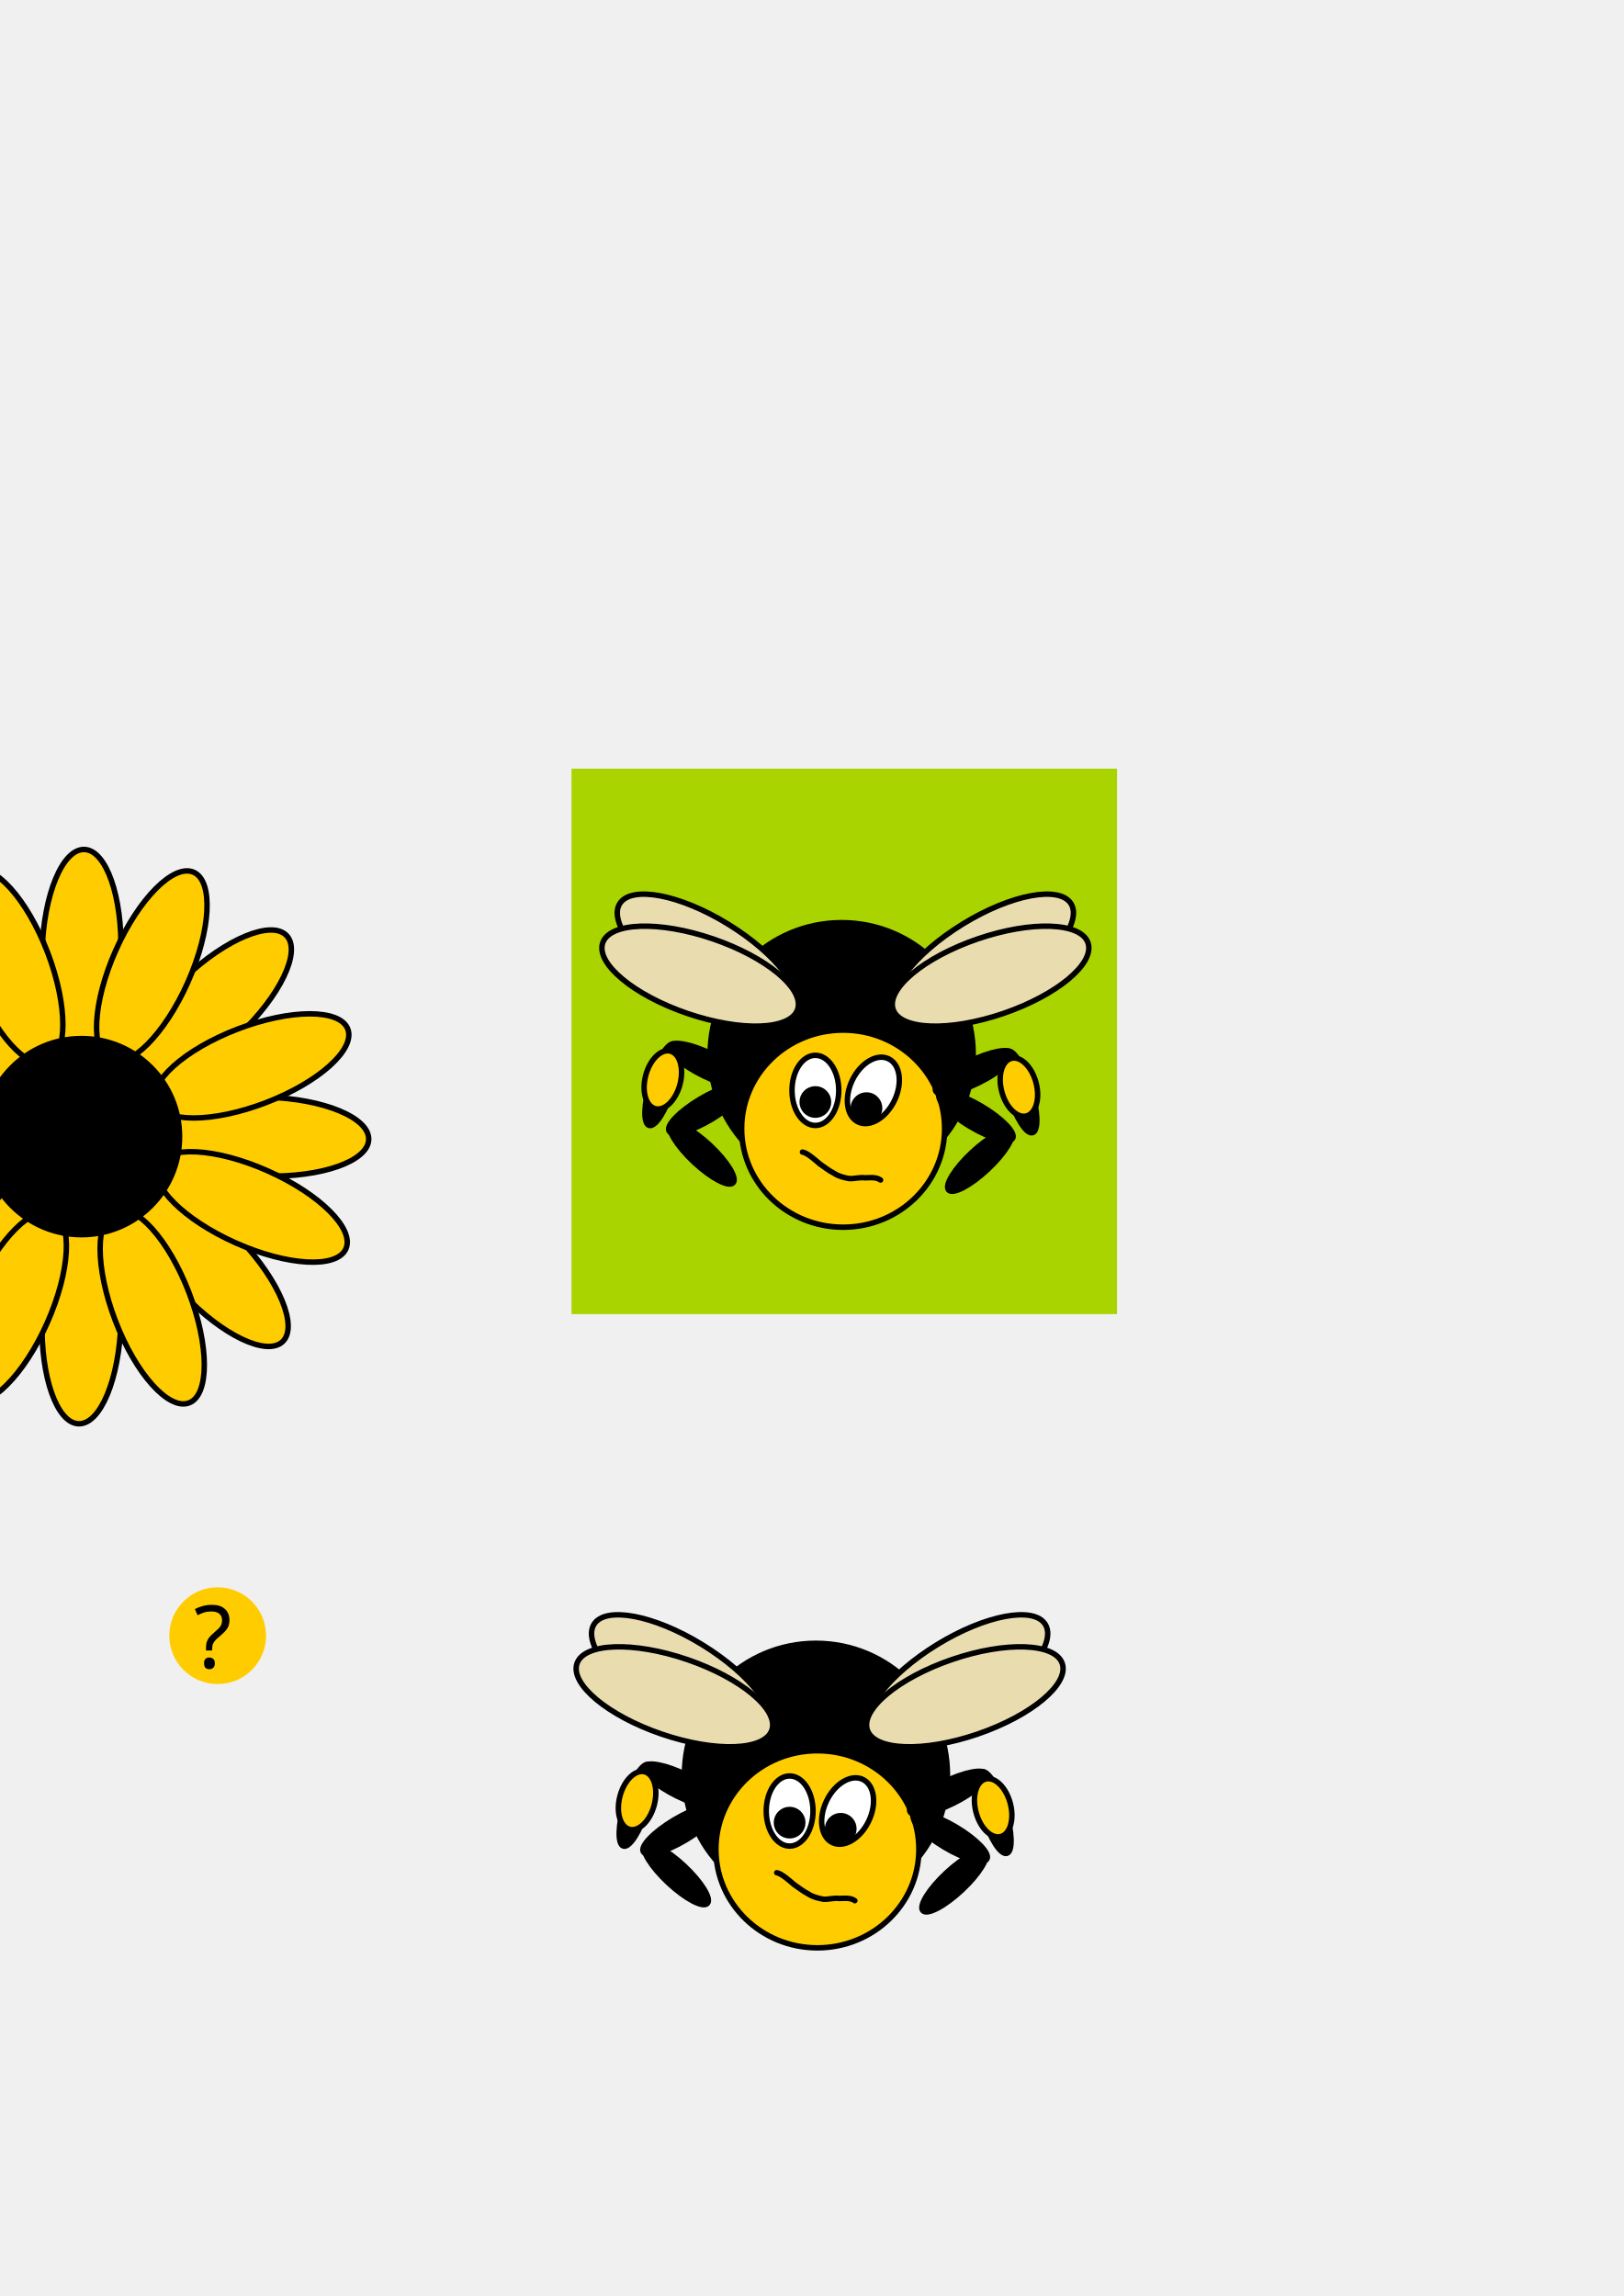
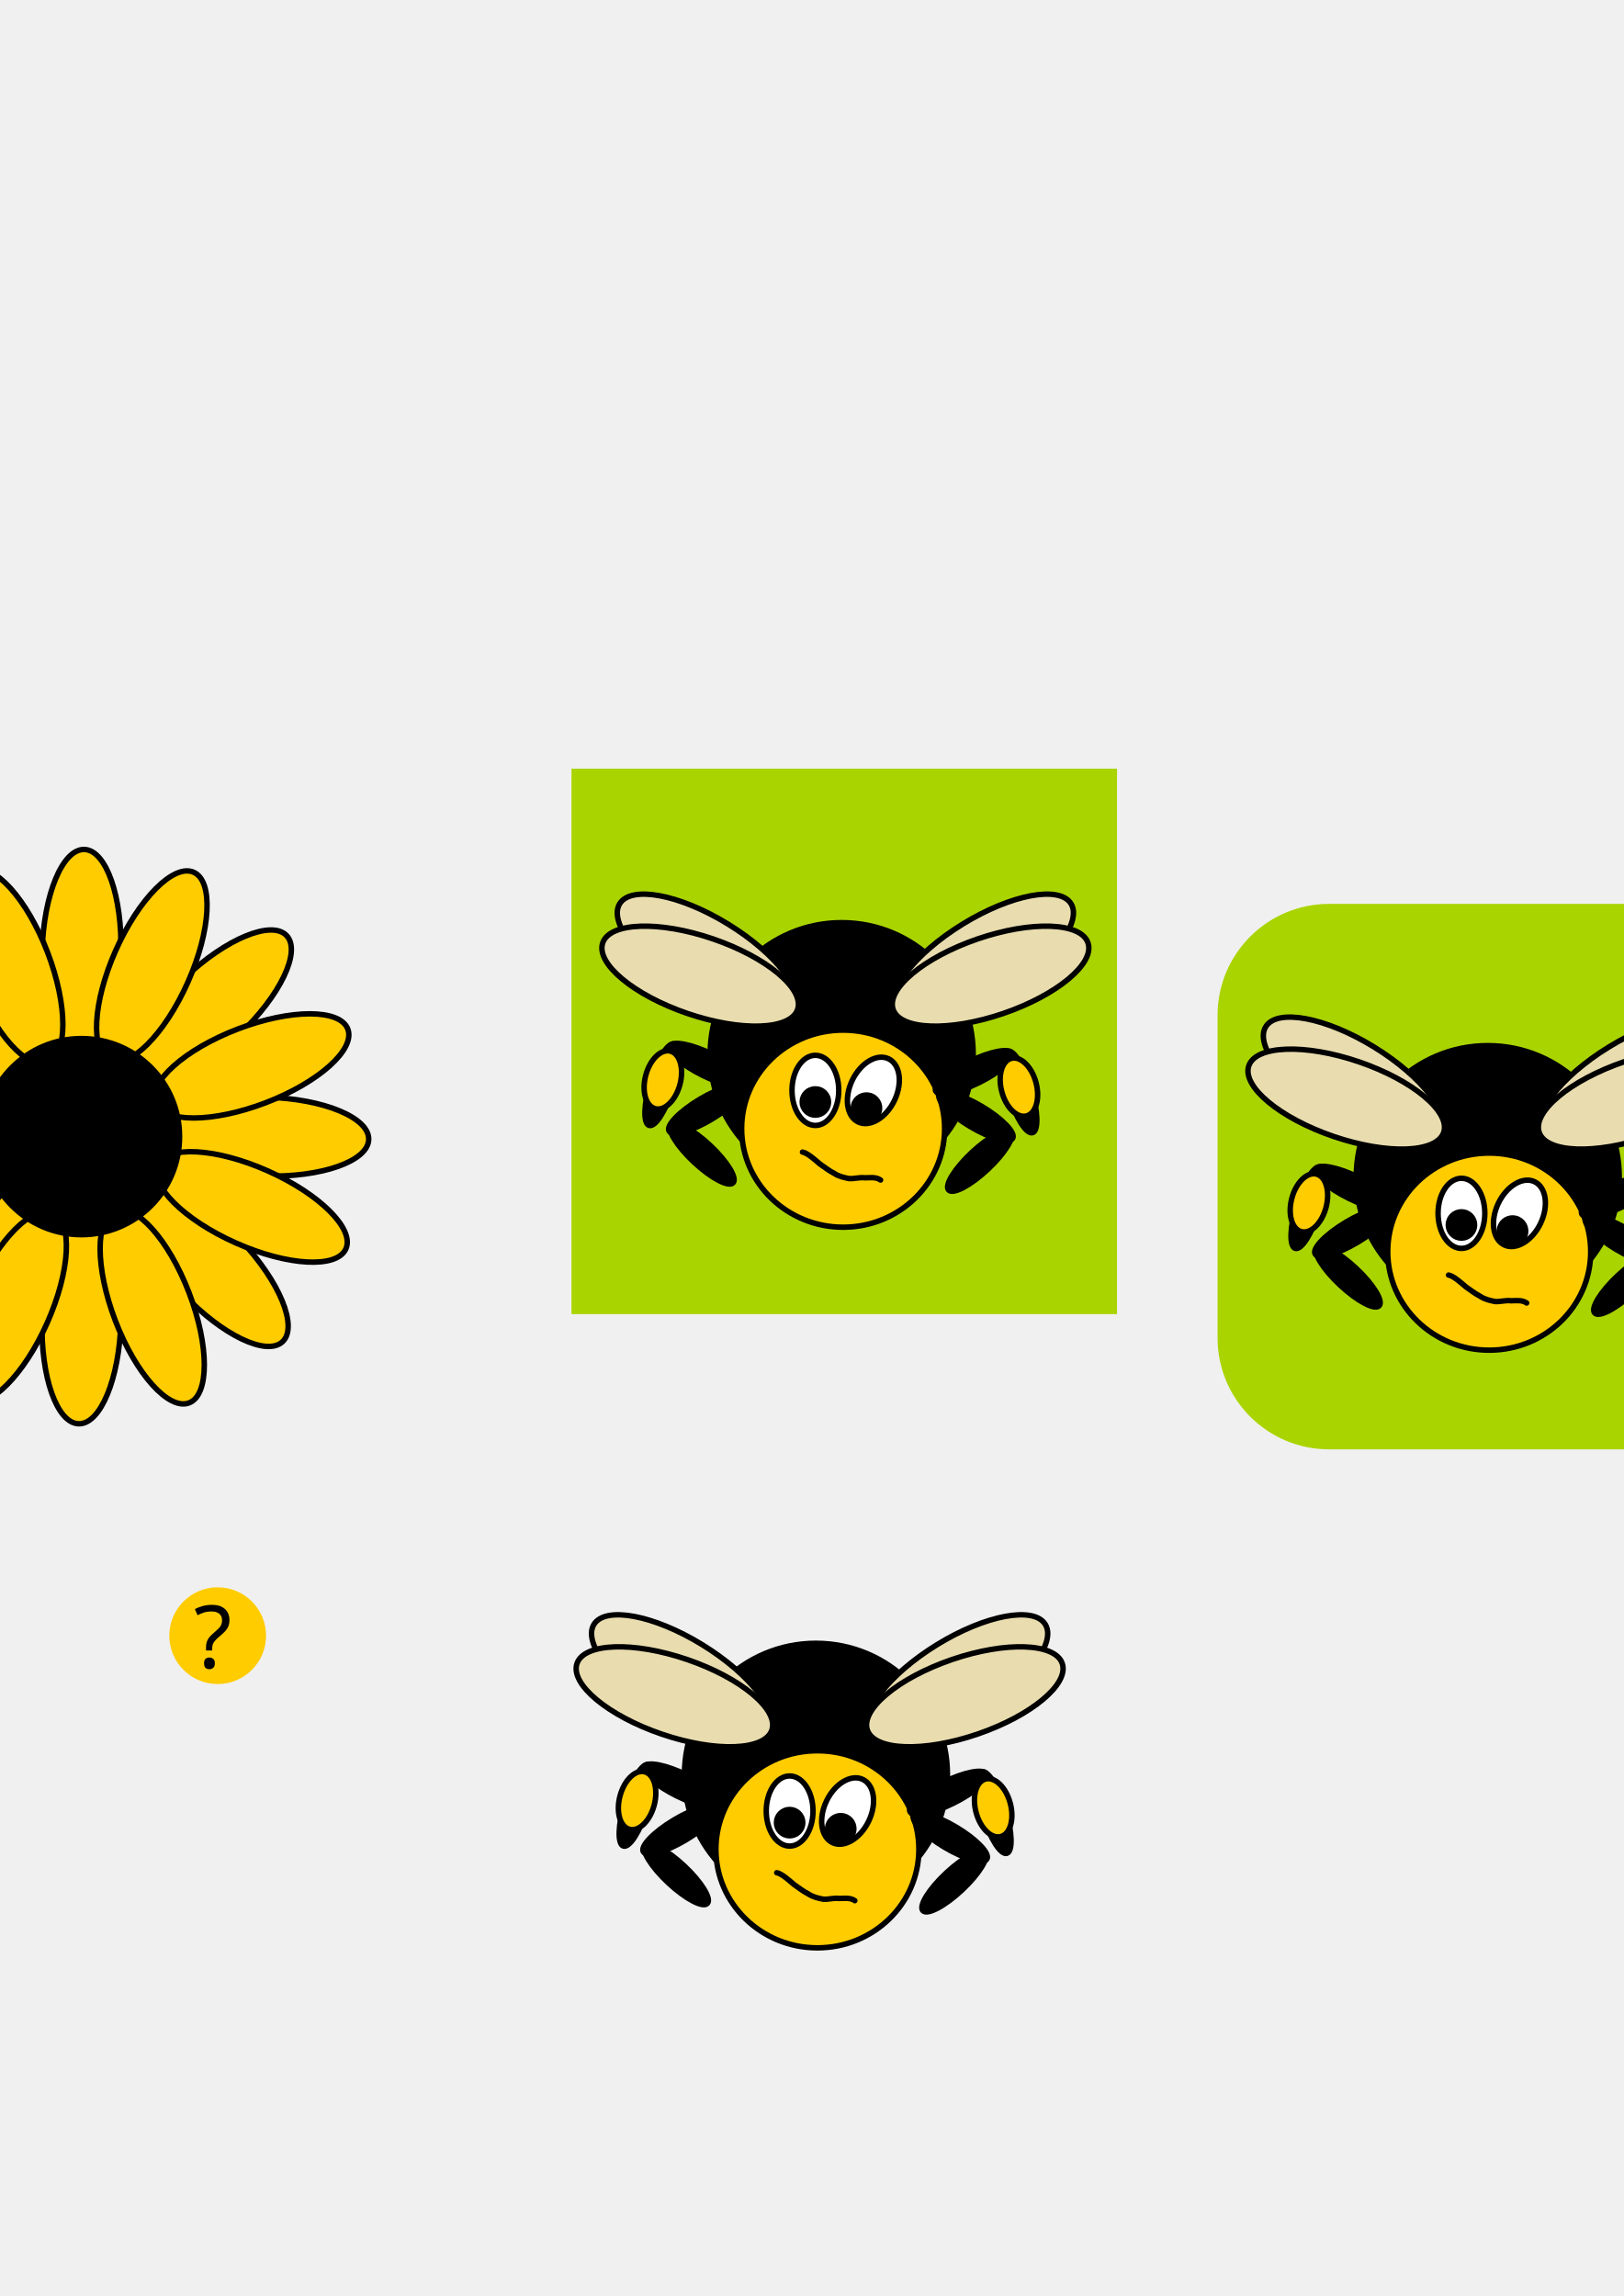
<svg xmlns="http://www.w3.org/2000/svg" width="210mm" height="297mm" viewBox="0 0 210 297" version="1.1" id="svg8">
  <defs id="defs2" />
  <g id="layer1">
    <circle style="opacity:1;fill:#ffcc00;fill-opacity:1;stroke:none;stroke-width:0.706;stroke-linecap:round;stroke-linejoin:round;stroke-miterlimit:4;stroke-dasharray:none;stroke-opacity:1" id="path1358" cx="28.154" cy="211.584" r="6.256" />
-     <rect style="opacity:1;fill:#aad400;fill-opacity:1;stroke:none;stroke-width:0.706;stroke-linecap:round;stroke-linejoin:round;stroke-miterlimit:4;stroke-dasharray:none;stroke-opacity:1" id="rect938" width="70.556" height="70.556" x="73.912" y="99.431" />
+     <rect style="opacity:1;fill:#aad400;fill-opacity:1;stroke:none;stroke-width:1;stroke-linecap:round;stroke-linejoin:round;stroke-miterlimit:4;stroke-dasharray:none;stroke-opacity:1" id="rect938" width="70.556" height="70.556" x="73.912" y="99.431" />
    <circle style="opacity:1;fill:#000000;fill-opacity:1;stroke:#000000;stroke-width:0.706;stroke-linecap:round;stroke-linejoin:round;stroke-miterlimit:4;stroke-dasharray:none;stroke-opacity:1" id="path815" cx="108.857" cy="136.36" r="17.009" />
    <ellipse cy="145.999" cx="109.046" id="circle823" style="opacity:1;fill:#ffcc00;fill-opacity:1;stroke:#000000;stroke-width:0.706;stroke-linecap:round;stroke-linejoin:round;stroke-miterlimit:4;stroke-dasharray:none;stroke-opacity:1" rx="13.125" ry="12.747" />
    <ellipse style="opacity:1;fill:#ffffff;fill-opacity:1;stroke:#000000;stroke-width:0.706;stroke-linecap:round;stroke-linejoin:round;stroke-miterlimit:4;stroke-dasharray:none;stroke-opacity:1" id="path825" cx="105.455" cy="141.047" rx="3.024" ry="4.536" />
    <circle style="opacity:1;fill:#000000;fill-opacity:1;stroke:#000000;stroke-width:0.706;stroke-linecap:round;stroke-linejoin:round;stroke-miterlimit:4;stroke-dasharray:none;stroke-opacity:1" id="path827" cx="105.454" cy="142.55" r="1.701" />
    <ellipse ry="4.536" rx="3.024" cy="78.343" cx="162.836" id="ellipse829" style="opacity:1;fill:#ffffff;fill-opacity:1;stroke:#000000;stroke-width:0.706;stroke-linecap:round;stroke-linejoin:round;stroke-miterlimit:4;stroke-dasharray:none;stroke-opacity:1" transform="rotate(25.6182)" />
    <circle r="1.701" cy="80.8" cx="163.025" id="circle831" style="opacity:1;fill:#000000;fill-opacity:1;stroke:#000000;stroke-width:0.706;stroke-linecap:round;stroke-linejoin:round;stroke-miterlimit:4;stroke-dasharray:none;stroke-opacity:1" transform="rotate(25.6182)" />
    <path style="fill:none;fill-rule:evenodd;stroke:#000000;stroke-width:0.706;stroke-linecap:round;stroke-linejoin:miter;stroke-miterlimit:4;stroke-dasharray:none;stroke-opacity:1" d="m 103.788,149.028 c 0.606,0.077 1.776,1.125 2.205,1.504 0.615,0.424 1.207,0.9 1.866,1.234 0.6,0.407 1.303,0.564 1.991,0.694 0.674,0.027 1.36,-0.197 2.028,-0.103 0.679,-0.011 1.422,-0.13 2.01,0.287" id="path857" />
    <g id="g897">
      <ellipse style="opacity:1;fill:#e9ddaf;fill-opacity:1;stroke:#000000;stroke-width:0.706;stroke-linecap:round;stroke-linejoin:round;stroke-miterlimit:4;stroke-dasharray:none;stroke-opacity:1" id="ellipse893" cx="142.816" cy="57.622" rx="13.317" ry="5.098" transform="rotate(31.57968)" />
      <ellipse transform="rotate(18.88087)" ry="5.098" rx="13.317" cy="90.174" cx="126.544" id="path889" style="opacity:1;fill:#e9ddaf;fill-opacity:1;stroke:#000000;stroke-width:0.706;stroke-linecap:round;stroke-linejoin:round;stroke-miterlimit:4;stroke-dasharray:none;stroke-opacity:1" />
    </g>
    <g id="g903" transform="matrix(-1,0,0,1,218.6681,0)">
      <ellipse transform="rotate(31.57968)" ry="5.098" rx="13.317" cy="57.622" cx="142.816" id="ellipse899" style="opacity:1;fill:#e9ddaf;fill-opacity:1;stroke:#000000;stroke-width:0.706;stroke-linecap:round;stroke-linejoin:round;stroke-miterlimit:4;stroke-dasharray:none;stroke-opacity:1" />
      <ellipse style="opacity:1;fill:#e9ddaf;fill-opacity:1;stroke:#000000;stroke-width:0.706;stroke-linecap:round;stroke-linejoin:round;stroke-miterlimit:4;stroke-dasharray:none;stroke-opacity:1" id="ellipse901" cx="126.544" cy="90.174" rx="13.317" ry="5.098" transform="rotate(18.88087)" />
    </g>
    <g id="g922">
      <ellipse transform="rotate(-30.8084)" ry="1.509" rx="5.514" cy="169.987" cx="4.898" id="path905" style="opacity:1;fill:#000000;fill-opacity:1;stroke:#000000;stroke-width:0.706;stroke-linecap:round;stroke-linejoin:round;stroke-miterlimit:4;stroke-dasharray:none;stroke-opacity:1" />
      <ellipse style="opacity:1;fill:#000000;fill-opacity:1;stroke:#000000;stroke-width:0.706;stroke-linecap:round;stroke-linejoin:round;stroke-miterlimit:4;stroke-dasharray:none;stroke-opacity:1" id="ellipse907" cx="-168.238" cy="-47.02" rx="5.514" ry="1.509" transform="rotate(-136.9296)" />
      <ellipse transform="rotate(-153.7428)" ry="1.509" rx="5.514" cy="-83.044" cx="-143.048" id="ellipse909" style="opacity:1;fill:#000000;fill-opacity:1;stroke:#000000;stroke-width:0.706;stroke-linecap:round;stroke-linejoin:round;stroke-miterlimit:4;stroke-dasharray:none;stroke-opacity:1" />
      <ellipse style="opacity:1;fill:#000000;fill-opacity:1;stroke:#000000;stroke-width:0.706;stroke-linecap:round;stroke-linejoin:round;stroke-miterlimit:4;stroke-dasharray:none;stroke-opacity:1" id="ellipse911" cx="108.944" cy="-123.056" rx="5.514" ry="1.509" transform="rotate(107.1009)" />
      <ellipse transform="rotate(14.86263)" ry="3.849" rx="2.289" cy="113.03" cx="118.692" id="path915" style="opacity:1;fill:#ffcc00;fill-opacity:1;stroke:#000000;stroke-width:0.706;stroke-linecap:round;stroke-linejoin:round;stroke-miterlimit:4;stroke-dasharray:none;stroke-opacity:1" />
    </g>
    <g id="g934" transform="matrix(-1,0,0,1,217.507,0.9363501)">
      <ellipse style="opacity:1;fill:#000000;fill-opacity:1;stroke:#000000;stroke-width:0.706;stroke-linecap:round;stroke-linejoin:round;stroke-miterlimit:4;stroke-dasharray:none;stroke-opacity:1" id="ellipse924" cx="4.898" cy="169.987" rx="5.514" ry="1.509" transform="rotate(-30.8084)" />
      <ellipse transform="rotate(-136.9296)" ry="1.509" rx="5.514" cy="-47.02" cx="-168.238" id="ellipse926" style="opacity:1;fill:#000000;fill-opacity:1;stroke:#000000;stroke-width:0.706;stroke-linecap:round;stroke-linejoin:round;stroke-miterlimit:4;stroke-dasharray:none;stroke-opacity:1" />
      <ellipse style="opacity:1;fill:#000000;fill-opacity:1;stroke:#000000;stroke-width:0.706;stroke-linecap:round;stroke-linejoin:round;stroke-miterlimit:4;stroke-dasharray:none;stroke-opacity:1" id="ellipse928" cx="-143.048" cy="-83.044" rx="5.514" ry="1.509" transform="rotate(-153.7428)" />
      <ellipse transform="rotate(107.1009)" ry="1.509" rx="5.514" cy="-123.056" cx="108.944" id="ellipse930" style="opacity:1;fill:#000000;fill-opacity:1;stroke:#000000;stroke-width:0.706;stroke-linecap:round;stroke-linejoin:round;stroke-miterlimit:4;stroke-dasharray:none;stroke-opacity:1" />
      <ellipse style="opacity:1;fill:#ffcc00;fill-opacity:1;stroke:#000000;stroke-width:0.706;stroke-linecap:round;stroke-linejoin:round;stroke-miterlimit:4;stroke-dasharray:none;stroke-opacity:1" id="ellipse932" cx="118.692" cy="113.03" rx="2.289" ry="3.849" transform="rotate(14.86263)" />
    </g>
    <g id="g1036">
      <circle style="opacity:1;fill:#000000;fill-opacity:1;stroke:#000000;stroke-width:0.706;stroke-linecap:round;stroke-linejoin:round;stroke-miterlimit:4;stroke-dasharray:none;stroke-opacity:1" id="circle961" cx="105.528" cy="229.579" r="17.009" />
      <ellipse cy="239.217" cx="105.717" id="ellipse963" style="opacity:1;fill:#ffcc00;fill-opacity:1;stroke:#000000;stroke-width:0.706;stroke-linecap:round;stroke-linejoin:round;stroke-miterlimit:4;stroke-dasharray:none;stroke-opacity:1" rx="13.125" ry="12.747" />
      <ellipse style="opacity:1;fill:#ffffff;fill-opacity:1;stroke:#000000;stroke-width:0.706;stroke-linecap:round;stroke-linejoin:round;stroke-miterlimit:4;stroke-dasharray:none;stroke-opacity:1" id="ellipse965" cx="102.126" cy="234.266" rx="3.024" ry="4.536" />
      <circle style="opacity:1;fill:#000000;fill-opacity:1;stroke:#000000;stroke-width:0.706;stroke-linecap:round;stroke-linejoin:round;stroke-miterlimit:4;stroke-dasharray:none;stroke-opacity:1" id="circle967" cx="102.125" cy="235.768" r="1.701" />
      <ellipse ry="4.536" rx="3.024" cy="163.837" cx="200.139" id="ellipse969" style="opacity:1;fill:#ffffff;fill-opacity:1;stroke:#000000;stroke-width:0.706;stroke-linecap:round;stroke-linejoin:round;stroke-miterlimit:4;stroke-dasharray:none;stroke-opacity:1" transform="rotate(25.6182)" />
      <circle r="1.701" cy="166.294" cx="200.328" id="circle971" style="opacity:1;fill:#000000;fill-opacity:1;stroke:#000000;stroke-width:0.706;stroke-linecap:round;stroke-linejoin:round;stroke-miterlimit:4;stroke-dasharray:none;stroke-opacity:1" transform="rotate(25.6182)" />
      <path style="fill:none;fill-rule:evenodd;stroke:#000000;stroke-width:0.706;stroke-linecap:round;stroke-linejoin:miter;stroke-miterlimit:4;stroke-dasharray:none;stroke-opacity:1" d="m 100.459,242.247 c 0.606,0.077 1.776,1.125 2.205,1.504 0.615,0.424 1.207,0.9 1.866,1.234 0.6,0.407 1.303,0.564 1.991,0.694 0.674,0.027 1.36,-0.197 2.028,-0.103 0.679,-0.011 1.422,-0.13 2.01,0.287" id="path973" />
      <g transform="translate(-3.329245,93.21886)" id="g979">
        <ellipse style="opacity:1;fill:#e9ddaf;fill-opacity:1;stroke:#000000;stroke-width:0.706;stroke-linecap:round;stroke-linejoin:round;stroke-miterlimit:4;stroke-dasharray:none;stroke-opacity:1" id="ellipse975" cx="142.816" cy="57.622" rx="13.317" ry="5.098" transform="rotate(31.57968)" />
        <ellipse transform="rotate(18.88087)" ry="5.098" rx="13.317" cy="90.174" cx="126.544" id="ellipse977" style="opacity:1;fill:#e9ddaf;fill-opacity:1;stroke:#000000;stroke-width:0.706;stroke-linecap:round;stroke-linejoin:round;stroke-miterlimit:4;stroke-dasharray:none;stroke-opacity:1" />
      </g>
      <g id="g985" transform="matrix(-1,0,0,1,215.3389,93.21886)">
        <ellipse transform="rotate(31.57968)" ry="5.098" rx="13.317" cy="57.622" cx="142.816" id="ellipse981" style="opacity:1;fill:#e9ddaf;fill-opacity:1;stroke:#000000;stroke-width:0.706;stroke-linecap:round;stroke-linejoin:round;stroke-miterlimit:4;stroke-dasharray:none;stroke-opacity:1" />
        <ellipse style="opacity:1;fill:#e9ddaf;fill-opacity:1;stroke:#000000;stroke-width:0.706;stroke-linecap:round;stroke-linejoin:round;stroke-miterlimit:4;stroke-dasharray:none;stroke-opacity:1" id="ellipse983" cx="126.544" cy="90.174" rx="13.317" ry="5.098" transform="rotate(18.88087)" />
      </g>
      <g transform="translate(-3.329245,93.21886)" id="g997">
        <ellipse transform="rotate(-30.8084)" ry="1.509" rx="5.514" cy="169.987" cx="4.898" id="ellipse987" style="opacity:1;fill:#000000;fill-opacity:1;stroke:#000000;stroke-width:0.706;stroke-linecap:round;stroke-linejoin:round;stroke-miterlimit:4;stroke-dasharray:none;stroke-opacity:1" />
        <ellipse style="opacity:1;fill:#000000;fill-opacity:1;stroke:#000000;stroke-width:0.706;stroke-linecap:round;stroke-linejoin:round;stroke-miterlimit:4;stroke-dasharray:none;stroke-opacity:1" id="ellipse989" cx="-168.238" cy="-47.02" rx="5.514" ry="1.509" transform="rotate(-136.9296)" />
        <ellipse transform="rotate(-153.7428)" ry="1.509" rx="5.514" cy="-83.044" cx="-143.048" id="ellipse991" style="opacity:1;fill:#000000;fill-opacity:1;stroke:#000000;stroke-width:0.706;stroke-linecap:round;stroke-linejoin:round;stroke-miterlimit:4;stroke-dasharray:none;stroke-opacity:1" />
        <ellipse style="opacity:1;fill:#000000;fill-opacity:1;stroke:#000000;stroke-width:0.706;stroke-linecap:round;stroke-linejoin:round;stroke-miterlimit:4;stroke-dasharray:none;stroke-opacity:1" id="ellipse993" cx="108.944" cy="-123.056" rx="5.514" ry="1.509" transform="rotate(107.1009)" />
        <ellipse transform="rotate(14.86263)" ry="3.849" rx="2.289" cy="113.03" cx="118.692" id="ellipse995" style="opacity:1;fill:#ffcc00;fill-opacity:1;stroke:#000000;stroke-width:0.706;stroke-linecap:round;stroke-linejoin:round;stroke-miterlimit:4;stroke-dasharray:none;stroke-opacity:1" />
      </g>
      <g id="g1009" transform="matrix(-1,0,0,1,214.1778,94.1552)">
        <ellipse style="opacity:1;fill:#000000;fill-opacity:1;stroke:#000000;stroke-width:0.706;stroke-linecap:round;stroke-linejoin:round;stroke-miterlimit:4;stroke-dasharray:none;stroke-opacity:1" id="ellipse999" cx="4.898" cy="169.987" rx="5.514" ry="1.509" transform="rotate(-30.8084)" />
        <ellipse transform="rotate(-136.9296)" ry="1.509" rx="5.514" cy="-47.02" cx="-168.238" id="ellipse1001" style="opacity:1;fill:#000000;fill-opacity:1;stroke:#000000;stroke-width:0.706;stroke-linecap:round;stroke-linejoin:round;stroke-miterlimit:4;stroke-dasharray:none;stroke-opacity:1" />
        <ellipse style="opacity:1;fill:#000000;fill-opacity:1;stroke:#000000;stroke-width:0.706;stroke-linecap:round;stroke-linejoin:round;stroke-miterlimit:4;stroke-dasharray:none;stroke-opacity:1" id="ellipse1003" cx="-143.048" cy="-83.044" rx="5.514" ry="1.509" transform="rotate(-153.7428)" />
        <ellipse transform="rotate(107.1009)" ry="1.509" rx="5.514" cy="-123.056" cx="108.944" id="ellipse1005" style="opacity:1;fill:#000000;fill-opacity:1;stroke:#000000;stroke-width:0.706;stroke-linecap:round;stroke-linejoin:round;stroke-miterlimit:4;stroke-dasharray:none;stroke-opacity:1" />
        <ellipse style="opacity:1;fill:#ffcc00;fill-opacity:1;stroke:#000000;stroke-width:0.706;stroke-linecap:round;stroke-linejoin:round;stroke-miterlimit:4;stroke-dasharray:none;stroke-opacity:1" id="ellipse1007" cx="118.692" cy="113.03" rx="2.289" ry="3.849" transform="rotate(14.86263)" />
      </g>
    </g>
    <g id="g1352">
      <g transform="translate(-36.83874,41.98636)" id="g1318">
        <g id="g923">
          <g id="g892">
            <g id="g878" transform="translate(-2.1439025e-6,2.3005452e-6)">
              <ellipse transform="rotate(91.57967)" ry="5.098" rx="13.317" cy="-49.599" cx="79.871" id="ellipse864" style="opacity:1;fill:#ffcc00;fill-opacity:1;stroke:#000000;stroke-width:0.706;stroke-linecap:round;stroke-linejoin:round;stroke-miterlimit:4;stroke-dasharray:none;stroke-opacity:1" />
              <ellipse style="opacity:1;fill:#ffcc00;fill-opacity:1;stroke:#000000;stroke-width:0.706;stroke-linecap:round;stroke-linejoin:round;stroke-miterlimit:4;stroke-dasharray:none;stroke-opacity:1" id="ellipse874" cx="127.521" cy="-50.913" rx="13.317" ry="5.098" transform="rotate(91.57967)" />
            </g>
            <g id="g884" transform="rotate(-90,47.37819,105.0417)">
              <ellipse style="opacity:1;fill:#ffcc00;fill-opacity:1;stroke:#000000;stroke-width:0.706;stroke-linecap:round;stroke-linejoin:round;stroke-miterlimit:4;stroke-dasharray:none;stroke-opacity:1" id="ellipse880" cx="79.871" cy="-49.599" rx="13.317" ry="5.098" transform="rotate(91.57967)" />
              <ellipse transform="rotate(91.57967)" ry="5.098" rx="13.317" cy="-50.913" cx="127.521" id="ellipse882" style="opacity:1;fill:#ffcc00;fill-opacity:1;stroke:#000000;stroke-width:0.706;stroke-linecap:round;stroke-linejoin:round;stroke-miterlimit:4;stroke-dasharray:none;stroke-opacity:1" />
            </g>
          </g>
          <g transform="rotate(-45,47.37819,105.0417)" id="g906">
            <g transform="translate(-2.1439025e-6,2.3005452e-6)" id="g898">
              <ellipse style="opacity:1;fill:#ffcc00;fill-opacity:1;stroke:#000000;stroke-width:0.706;stroke-linecap:round;stroke-linejoin:round;stroke-miterlimit:4;stroke-dasharray:none;stroke-opacity:1" id="ellipse894" cx="79.871" cy="-49.599" rx="13.317" ry="5.098" transform="rotate(91.57967)" />
              <ellipse transform="rotate(91.57967)" ry="5.098" rx="13.317" cy="-50.913" cx="127.521" id="ellipse896" style="opacity:1;fill:#ffcc00;fill-opacity:1;stroke:#000000;stroke-width:0.706;stroke-linecap:round;stroke-linejoin:round;stroke-miterlimit:4;stroke-dasharray:none;stroke-opacity:1" />
            </g>
            <g transform="rotate(-90,47.37819,105.0417)" id="g904">
              <ellipse transform="rotate(91.57967)" ry="5.098" rx="13.317" cy="-49.599" cx="79.871" id="ellipse900" style="opacity:1;fill:#ffcc00;fill-opacity:1;stroke:#000000;stroke-width:0.706;stroke-linecap:round;stroke-linejoin:round;stroke-miterlimit:4;stroke-dasharray:none;stroke-opacity:1" />
              <ellipse style="opacity:1;fill:#ffcc00;fill-opacity:1;stroke:#000000;stroke-width:0.706;stroke-linecap:round;stroke-linejoin:round;stroke-miterlimit:4;stroke-dasharray:none;stroke-opacity:1" id="ellipse902" cx="127.521" cy="-50.913" rx="13.317" ry="5.098" transform="rotate(91.57967)" />
            </g>
          </g>
        </g>
        <g transform="rotate(-22.56727,47.37819,105.0417)" id="g984">
          <g id="g968">
            <g id="g959" transform="translate(-2.1439025e-6,2.3005452e-6)">
              <ellipse transform="rotate(91.57967)" ry="5.098" rx="13.317" cy="-49.599" cx="79.871" id="ellipse955" style="opacity:1;fill:#ffcc00;fill-opacity:1;stroke:#000000;stroke-width:0.706;stroke-linecap:round;stroke-linejoin:round;stroke-miterlimit:4;stroke-dasharray:none;stroke-opacity:1" />
              <ellipse style="opacity:1;fill:#ffcc00;fill-opacity:1;stroke:#000000;stroke-width:0.706;stroke-linecap:round;stroke-linejoin:round;stroke-miterlimit:4;stroke-dasharray:none;stroke-opacity:1" id="ellipse957" cx="127.521" cy="-50.913" rx="13.317" ry="5.098" transform="rotate(91.57967)" />
            </g>
            <g id="g966" transform="rotate(-90,47.37819,105.0417)">
              <ellipse style="opacity:1;fill:#ffcc00;fill-opacity:1;stroke:#000000;stroke-width:0.706;stroke-linecap:round;stroke-linejoin:round;stroke-miterlimit:4;stroke-dasharray:none;stroke-opacity:1" id="ellipse961" cx="79.871" cy="-49.599" rx="13.317" ry="5.098" transform="rotate(91.57967)" />
              <ellipse transform="rotate(91.57967)" ry="5.098" rx="13.317" cy="-50.913" cx="127.521" id="ellipse964" style="opacity:1;fill:#ffcc00;fill-opacity:1;stroke:#000000;stroke-width:0.706;stroke-linecap:round;stroke-linejoin:round;stroke-miterlimit:4;stroke-dasharray:none;stroke-opacity:1" />
            </g>
          </g>
          <g transform="rotate(-45,47.37819,105.0417)" id="g982">
            <g transform="translate(-2.1439025e-6,2.3005452e-6)" id="g974">
              <ellipse style="opacity:1;fill:#ffcc00;fill-opacity:1;stroke:#000000;stroke-width:0.706;stroke-linecap:round;stroke-linejoin:round;stroke-miterlimit:4;stroke-dasharray:none;stroke-opacity:1" id="ellipse970" cx="79.871" cy="-49.599" rx="13.317" ry="5.098" transform="rotate(91.57967)" />
              <ellipse transform="rotate(91.57967)" ry="5.098" rx="13.317" cy="-50.913" cx="127.521" id="ellipse972" style="opacity:1;fill:#ffcc00;fill-opacity:1;stroke:#000000;stroke-width:0.706;stroke-linecap:round;stroke-linejoin:round;stroke-miterlimit:4;stroke-dasharray:none;stroke-opacity:1" />
            </g>
            <g transform="rotate(-90,47.37819,105.0417)" id="g980">
              <ellipse transform="rotate(91.57967)" ry="5.098" rx="13.317" cy="-49.599" cx="79.871" id="ellipse976" style="opacity:1;fill:#ffcc00;fill-opacity:1;stroke:#000000;stroke-width:0.706;stroke-linecap:round;stroke-linejoin:round;stroke-miterlimit:4;stroke-dasharray:none;stroke-opacity:1" />
              <ellipse style="opacity:1;fill:#ffcc00;fill-opacity:1;stroke:#000000;stroke-width:0.706;stroke-linecap:round;stroke-linejoin:round;stroke-miterlimit:4;stroke-dasharray:none;stroke-opacity:1" id="ellipse978" cx="127.521" cy="-50.913" rx="13.317" ry="5.098" transform="rotate(91.57967)" />
            </g>
          </g>
        </g>
      </g>
      <circle style="opacity:1;fill:#000000;fill-opacity:1;stroke:#000000;stroke-width:0.706;stroke-linecap:round;stroke-linejoin:round;stroke-miterlimit:4;stroke-dasharray:none;stroke-opacity:1" id="circle872" cx="10.539" cy="147.028" r="12.684" />
    </g>
    <text xml:space="preserve" style="font-style:normal;font-variant:normal;font-weight:300;font-stretch:normal;font-size:2.646px;line-height:125%;font-family:'.Helvetica Neue DeskInterface';-inkscape-font-specification:'.Helvetica Neue DeskInterface Light';text-align:start;letter-spacing:0px;word-spacing:0px;writing-mode:lr-tb;text-anchor:start;fill:#000000;fill-opacity:1;stroke:none;stroke-width:0.265px;stroke-linecap:butt;stroke-linejoin:miter;stroke-opacity:1;" x="25.068" y="215.766" id="text1356">
      <tspan id="tspan1354" x="25.068" y="215.766" style="font-style:normal;font-variant:normal;font-weight:300;font-stretch:normal;font-size:11.289px;font-family:'.Helvetica Neue DeskInterface';-inkscape-font-specification:'.Helvetica Neue DeskInterface Light';stroke-width:0.265px;fill:#000000;fill-opacity:1;">?</tspan>
    </text>
+     <rect y="116.924" x="157.472" height="70.556" width="70.556" id="rect900" style="opacity:1;fill:#aad400;fill-opacity:1;stroke:#ff0000;stroke-width:0;stroke-linecap:round;stroke-linejoin:round;stroke-miterlimit:4;stroke-dasharray:none;stroke-opacity:1" ry="14.422" />
+     <circle r="17.009" cy="152.266" cx="192.417" id="circle902" style="opacity:1;fill:#000000;fill-opacity:1;stroke:#000000;stroke-width:0.706;stroke-linecap:round;stroke-linejoin:round;stroke-miterlimit:4;stroke-dasharray:none;stroke-opacity:1" />
+     <ellipse ry="12.747" rx="13.125" style="opacity:1;fill:#ffcc00;fill-opacity:1;stroke:#000000;stroke-width:0.706;stroke-linecap:round;stroke-linejoin:round;stroke-miterlimit:4;stroke-dasharray:none;stroke-opacity:1" id="ellipse904" cx="192.606" cy="161.905" />
+     <ellipse ry="4.536" rx="3.024" cy="156.953" cx="189.015" id="ellipse906" style="opacity:1;fill:#ffffff;fill-opacity:1;stroke:#000000;stroke-width:0.706;stroke-linecap:round;stroke-linejoin:round;stroke-miterlimit:4;stroke-dasharray:none;stroke-opacity:1" />
+     <circle r="1.701" cy="158.456" cx="189.014" id="circle908" style="opacity:1;fill:#000000;fill-opacity:1;stroke:#000000;stroke-width:0.706;stroke-linecap:round;stroke-linejoin:round;stroke-miterlimit:4;stroke-dasharray:none;stroke-opacity:1" />
+     <ellipse transform="rotate(25.6182)" style="opacity:1;fill:#ffffff;fill-opacity:1;stroke:#000000;stroke-width:0.706;stroke-linecap:round;stroke-linejoin:round;stroke-miterlimit:4;stroke-dasharray:none;stroke-opacity:1" id="ellipse910" cx="245.059" cy="56.556" rx="3.024" ry="4.536" />
+     <circle transform="rotate(25.6182)" style="opacity:1;fill:#000000;fill-opacity:1;stroke:#000000;stroke-width:0.706;stroke-linecap:round;stroke-linejoin:round;stroke-miterlimit:4;stroke-dasharray:none;stroke-opacity:1" id="circle912" cx="245.248" cy="59.013" r="1.701" />
+     <path id="path914" d="m 187.348,164.934 c 0.606,0.077 1.776,1.125 2.205,1.504 0.615,0.424 1.207,0.9 1.866,1.234 0.6,0.407 1.303,0.564 1.991,0.694 0.674,0.027 1.36,-0.197 2.028,-0.103 0.679,-0.011 1.422,-0.13 2.01,0.287" style="fill:none;fill-rule:evenodd;stroke:#000000;stroke-width:0.706;stroke-linecap:round;stroke-linejoin:miter;stroke-miterlimit:4;stroke-dasharray:none;stroke-opacity:1" />
+     <g id="g920" transform="translate(83.55988,15.90607)">
+       <ellipse transform="rotate(31.57968)" ry="5.098" rx="13.317" cy="57.622" cx="142.816" id="ellipse916" style="opacity:1;fill:#e9ddaf;fill-opacity:1;stroke:#000000;stroke-width:0.706;stroke-linecap:round;stroke-linejoin:round;stroke-miterlimit:4;stroke-dasharray:none;stroke-opacity:1" />
+       <ellipse style="opacity:1;fill:#e9ddaf;fill-opacity:1;stroke:#000000;stroke-width:0.706;stroke-linecap:round;stroke-linejoin:round;stroke-miterlimit:4;stroke-dasharray:none;stroke-opacity:1" id="ellipse918" cx="126.544" cy="90.174" rx="13.317" ry="5.098" transform="rotate(18.88087)" />
+     </g>
+     <g transform="matrix(-1,0,0,1,302.228,15.90607)" id="g927">
+       <ellipse style="opacity:1;fill:#e9ddaf;fill-opacity:1;stroke:#000000;stroke-width:0.706;stroke-linecap:round;stroke-linejoin:round;stroke-miterlimit:4;stroke-dasharray:none;stroke-opacity:1" id="ellipse922" cx="142.816" cy="57.622" rx="13.317" ry="5.098" transform="rotate(31.57968)" />
+       <ellipse transform="rotate(18.88087)" ry="5.098" rx="13.317" cy="90.174" cx="126.544" id="ellipse925" style="opacity:1;fill:#e9ddaf;fill-opacity:1;stroke:#000000;stroke-width:0.706;stroke-linecap:round;stroke-linejoin:round;stroke-miterlimit:4;stroke-dasharray:none;stroke-opacity:1" />
+     </g>
+     <g id="g939" transform="translate(83.55988,15.90607)">
+       <ellipse style="opacity:1;fill:#000000;fill-opacity:1;stroke:#000000;stroke-width:0.706;stroke-linecap:round;stroke-linejoin:round;stroke-miterlimit:4;stroke-dasharray:none;stroke-opacity:1" id="ellipse929" cx="4.898" cy="169.987" rx="5.514" ry="1.509" transform="rotate(-30.8084)" />
+       <ellipse transform="rotate(-136.9296)" ry="1.509" rx="5.514" cy="-47.02" cx="-168.238" id="ellipse931" style="opacity:1;fill:#000000;fill-opacity:1;stroke:#000000;stroke-width:0.706;stroke-linecap:round;stroke-linejoin:round;stroke-miterlimit:4;stroke-dasharray:none;stroke-opacity:1" />
+       <ellipse style="opacity:1;fill:#000000;fill-opacity:1;stroke:#000000;stroke-width:0.706;stroke-linecap:round;stroke-linejoin:round;stroke-miterlimit:4;stroke-dasharray:none;stroke-opacity:1" id="ellipse933" cx="-143.048" cy="-83.044" rx="5.514" ry="1.509" transform="rotate(-153.7428)" />
+       <ellipse transform="rotate(107.1009)" ry="1.509" rx="5.514" cy="-123.056" cx="108.944" id="ellipse935" style="opacity:1;fill:#000000;fill-opacity:1;stroke:#000000;stroke-width:0.706;stroke-linecap:round;stroke-linejoin:round;stroke-miterlimit:4;stroke-dasharray:none;stroke-opacity:1" />
+       <ellipse style="opacity:1;fill:#ffcc00;fill-opacity:1;stroke:#000000;stroke-width:0.706;stroke-linecap:round;stroke-linejoin:round;stroke-miterlimit:4;stroke-dasharray:none;stroke-opacity:1" id="ellipse937" cx="118.692" cy="113.03" rx="2.289" ry="3.849" transform="rotate(14.86263)" />
+     </g>
+     <g transform="matrix(-1,0,0,1,301.0669,16.84242)" id="g951">
+       <ellipse transform="rotate(-30.8084)" ry="1.509" rx="5.514" cy="169.987" cx="4.898" id="ellipse941" style="opacity:1;fill:#000000;fill-opacity:1;stroke:#000000;stroke-width:0.706;stroke-linecap:round;stroke-linejoin:round;stroke-miterlimit:4;stroke-dasharray:none;stroke-opacity:1" />
+       <ellipse style="opacity:1;fill:#000000;fill-opacity:1;stroke:#000000;stroke-width:0.706;stroke-linecap:round;stroke-linejoin:round;stroke-miterlimit:4;stroke-dasharray:none;stroke-opacity:1" id="ellipse943" cx="-168.238" cy="-47.02" rx="5.514" ry="1.509" transform="rotate(-136.9296)" />
+       <ellipse transform="rotate(-153.7428)" ry="1.509" rx="5.514" cy="-83.044" cx="-143.048" id="ellipse945" style="opacity:1;fill:#000000;fill-opacity:1;stroke:#000000;stroke-width:0.706;stroke-linecap:round;stroke-linejoin:round;stroke-miterlimit:4;stroke-dasharray:none;stroke-opacity:1" />
+       <ellipse style="opacity:1;fill:#000000;fill-opacity:1;stroke:#000000;stroke-width:0.706;stroke-linecap:round;stroke-linejoin:round;stroke-miterlimit:4;stroke-dasharray:none;stroke-opacity:1" id="ellipse947" cx="108.944" cy="-123.056" rx="5.514" ry="1.509" transform="rotate(107.1009)" />
+       <ellipse transform="rotate(14.86263)" ry="3.849" rx="2.289" cy="113.03" cx="118.692" id="ellipse949" style="opacity:1;fill:#ffcc00;fill-opacity:1;stroke:#000000;stroke-width:0.706;stroke-linecap:round;stroke-linejoin:round;stroke-miterlimit:4;stroke-dasharray:none;stroke-opacity:1" />
+     </g>
  </g>
</svg>
